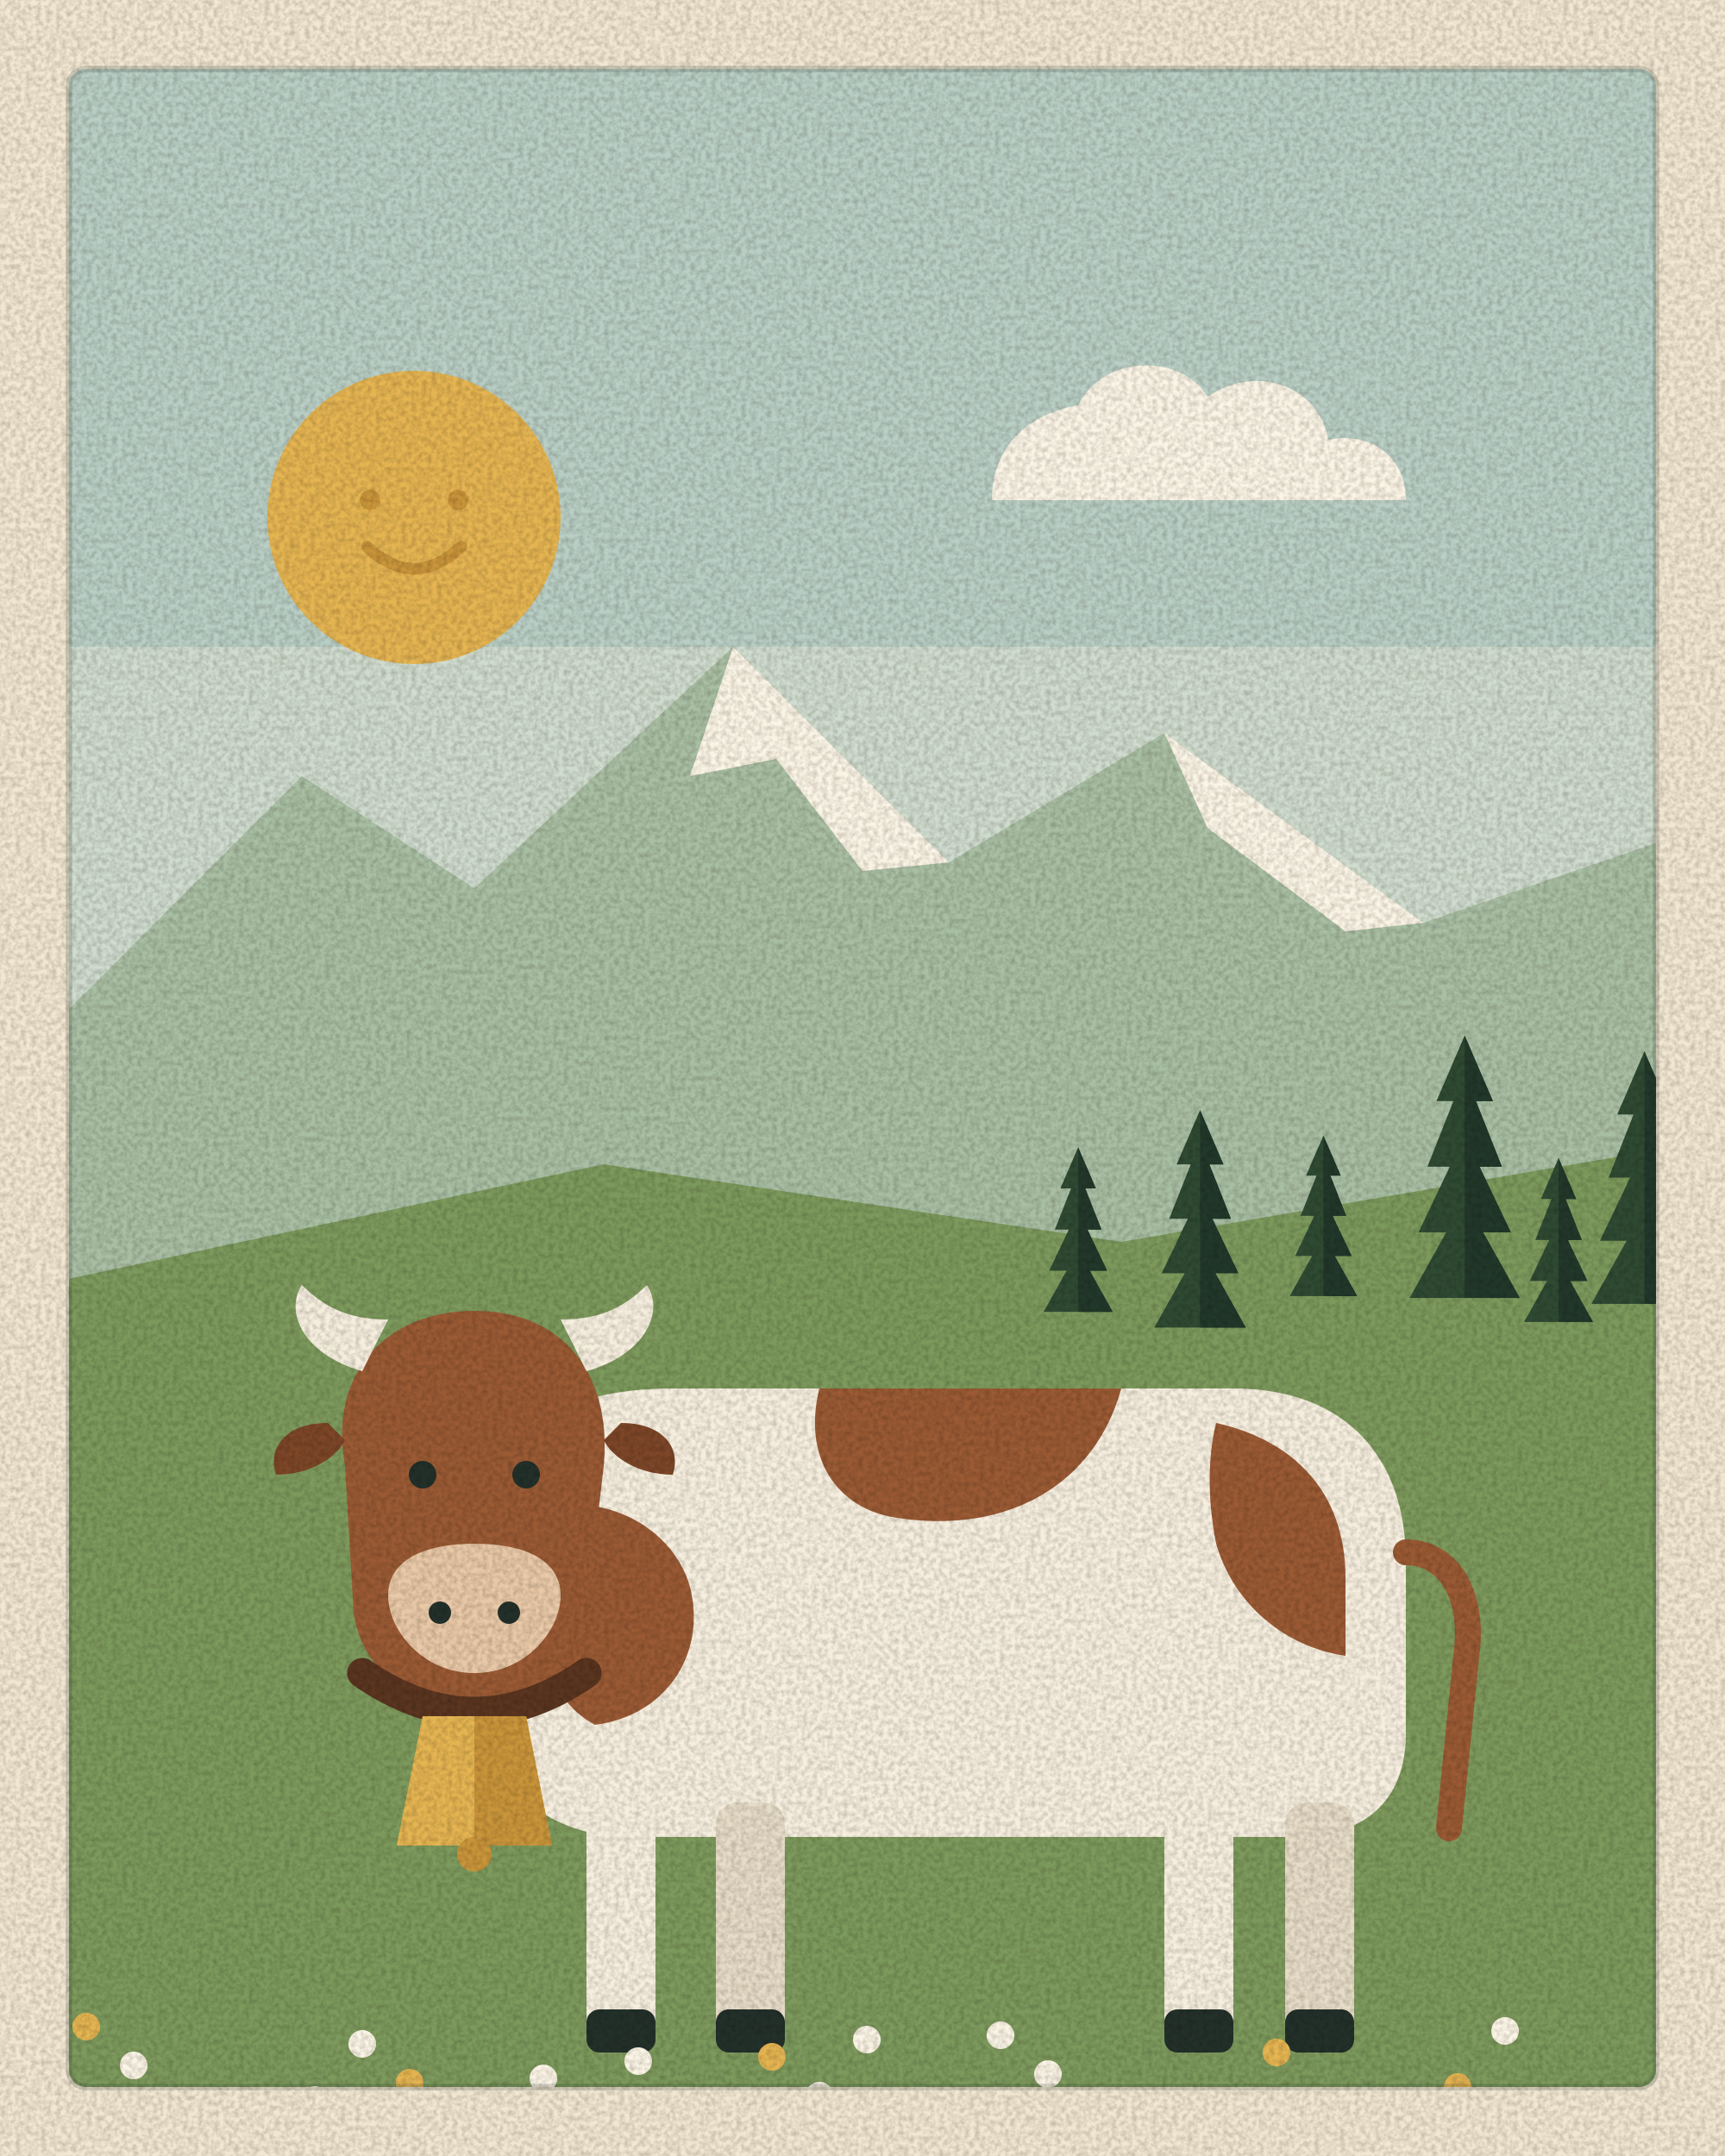
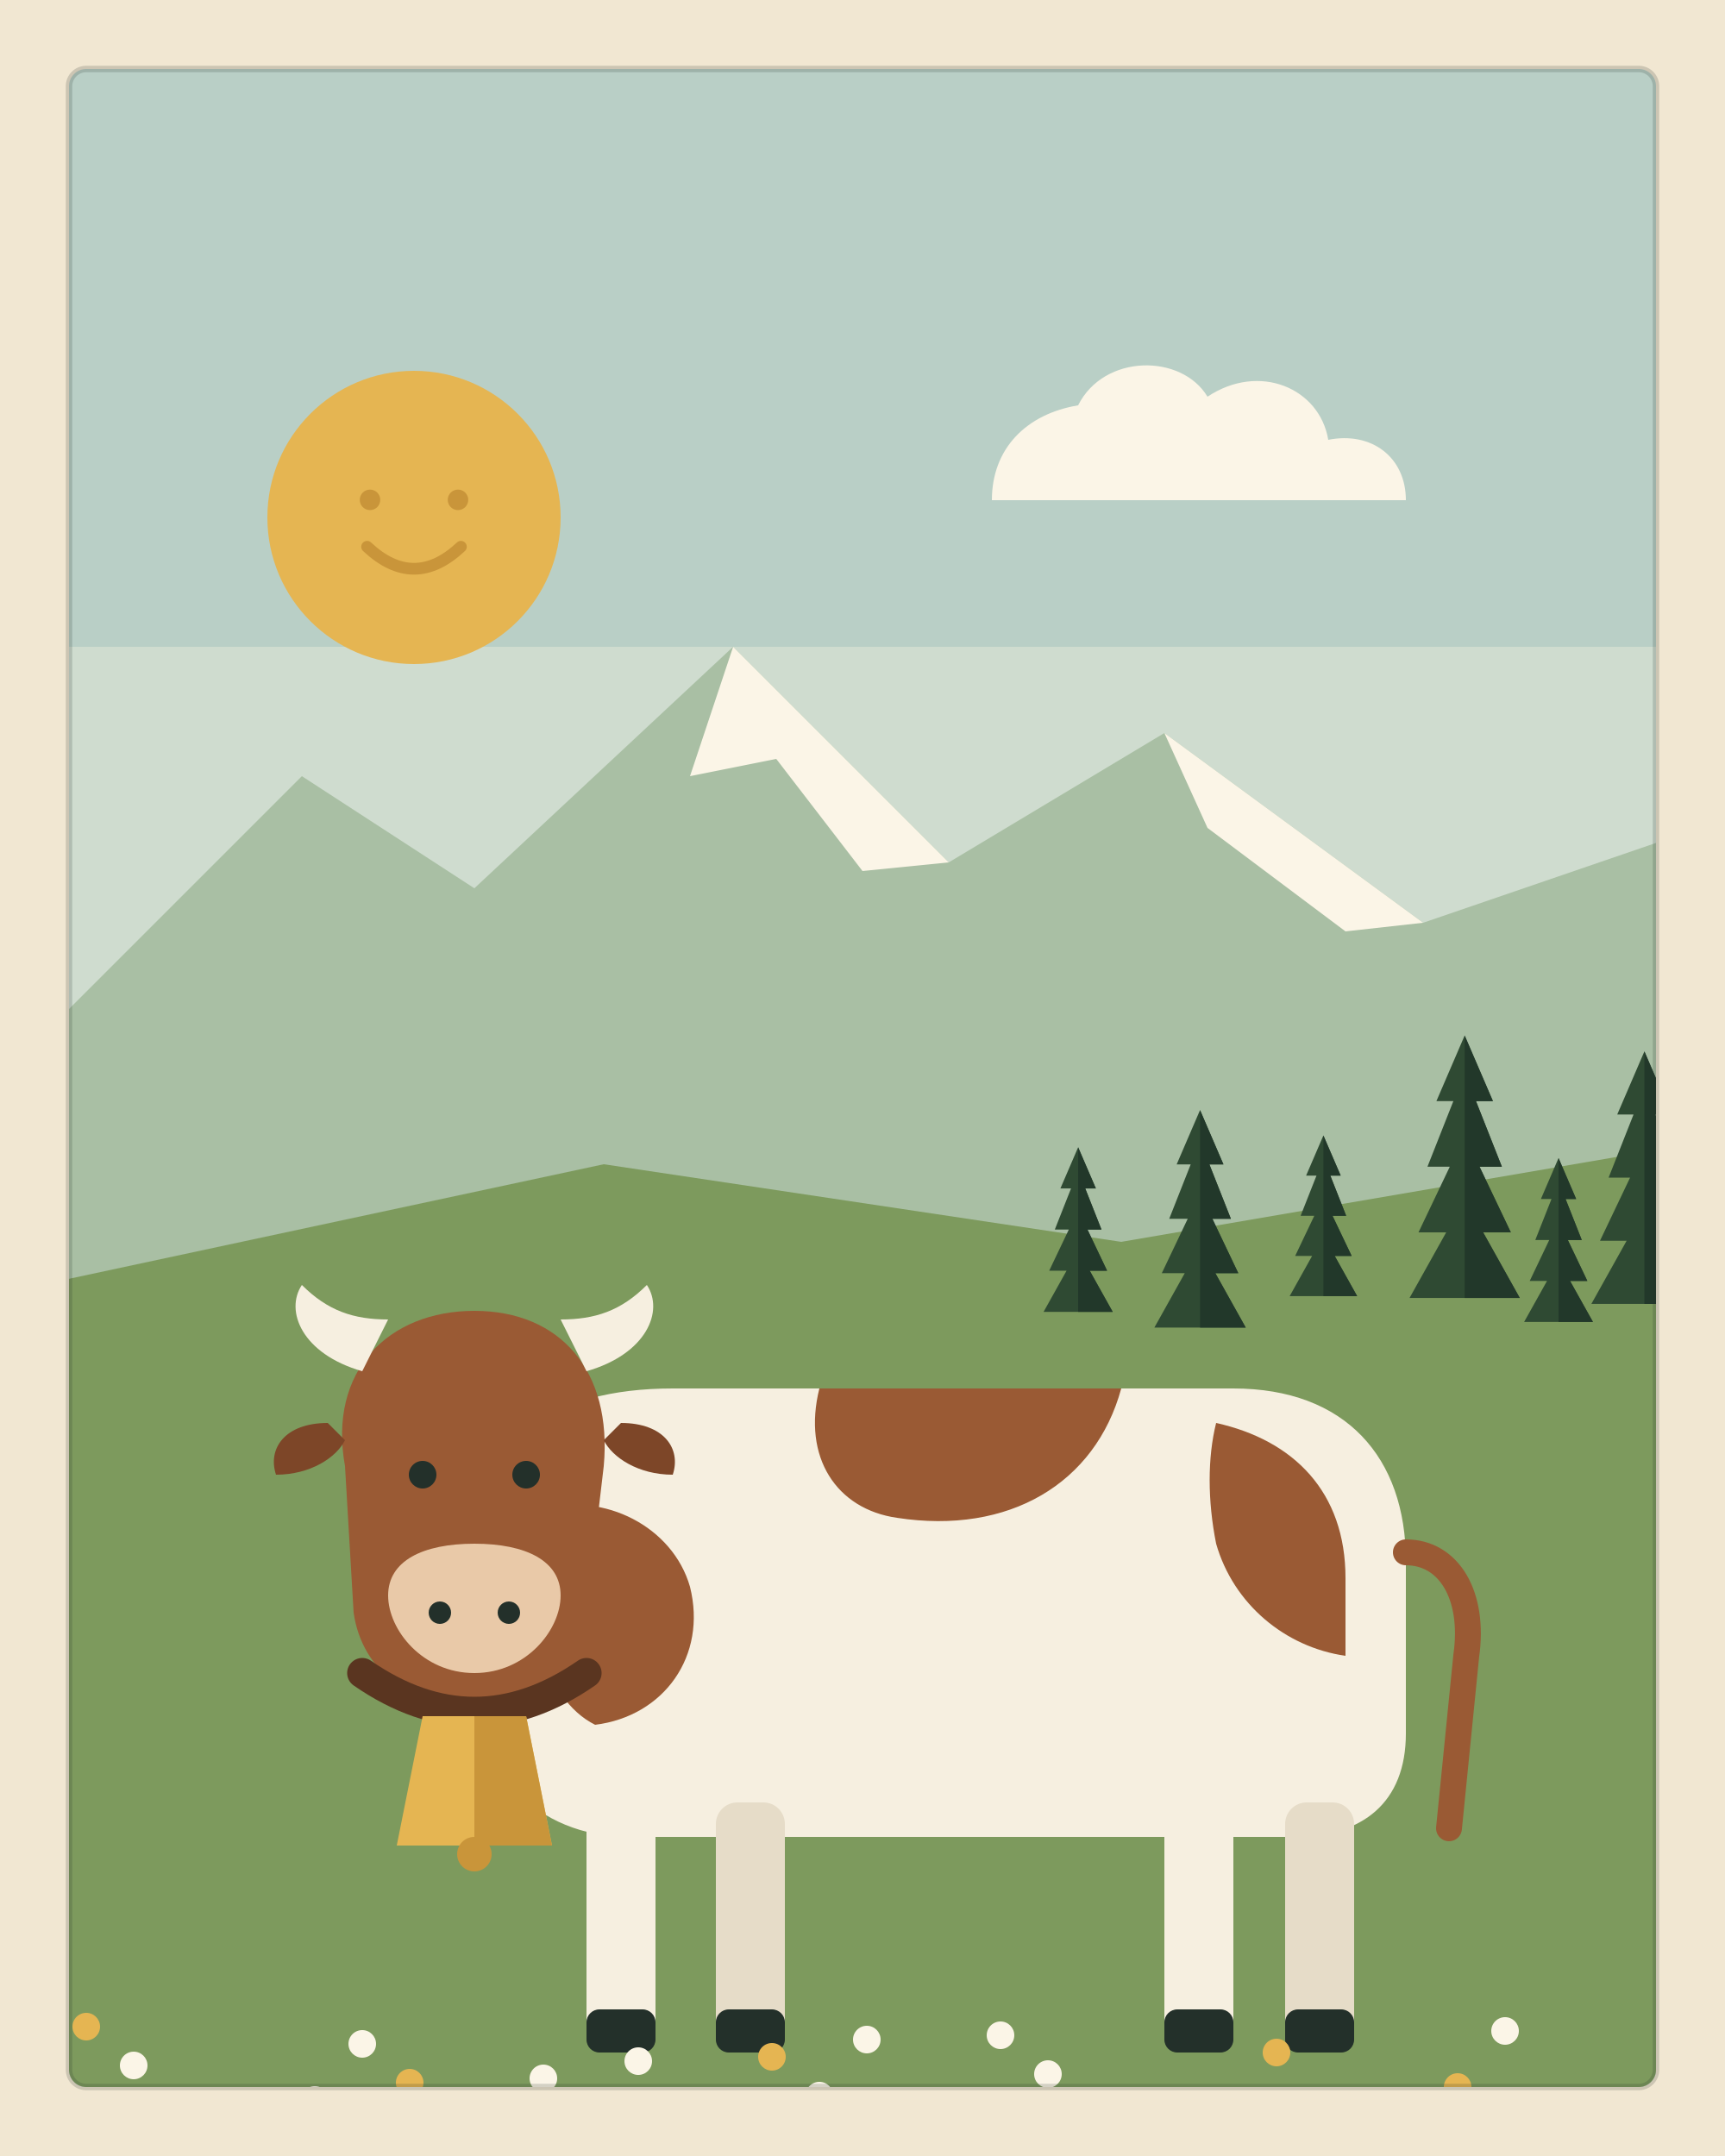
<svg xmlns="http://www.w3.org/2000/svg" preserveAspectRatio="xMidYMid slice" class="sp-art" viewBox="0 0 400 500" role="img" aria-label="A cow with her bell in an alpine meadow as a vintage Swiss poster">
  <defs>
    <filter id="v-cow-grain" x="0" y="0" width="100%" height="100%">
      <feTurbulence type="fractalNoise" baseFrequency=".85" numOctaves="2" seed="4" stitchTiles="stitch" />
      <feColorMatrix type="matrix" values="0 0 0 0 .14  0 0 0 0 .12  0 0 0 0 .09  0 0 0 .55 -.18" />
    </filter>
    <clipPath id="v-cow-clip">
      <rect x="16" y="16" width="368" height="468" rx="4" />
    </clipPath>
  </defs>
  <rect width="400" height="500" fill="#f1e7d2" />
  <g clip-path="url(#v-cow-clip)">
    <rect width="400" height="500" fill="#b9cfc6" />
    <rect y="150" width="400" height="350" fill="#cfdccf" />
    <rect y="240" width="400" height="260" fill="#e6e2cf" />
    <circle cx="96" cy="120" r="34" fill="#e5b552" />
    <circle cx="85.8" cy="115.92" r="2.38" fill="#c9953a" />
    <circle cx="106.2" cy="115.92" r="2.38" fill="#c9953a" />
    <path d="M85.12 126.8q10.88 10.2 21.76 0" fill="none" stroke="#c9953a" stroke-width="2.72" stroke-linecap="round" />
    <path transform="translate(230 96) scale(1)" d="M0 20h96c0-10-8-16-18-14-2-12-16-18-28-10-6-10-24-10-30 2C8 0 0 8 0 20z" fill="#fbf5e7" />
    <polygon points="0,250 70,180 110,206 170,150 220,200 270,170 330,214 400,190 400,320 0,320" fill="#a9bfa4" />
    <polygon points="170,150 220,200 200,202 180,176 160,180" fill="#fbf5e7" />
    <polygon points="270,170 330,214 312,216 280,192" fill="#fbf5e7" />
    <polygon points="0,300 140,270 260,288 400,264 400,500 0,500" fill="#7d9a5d" />
    <polygon points="250.004,266.063 254.112,275.607 251.647,275.607 255.415,285.15 252.168,285.15 256.718,294.694 252.689,294.694 258.02,304.238 241.987,304.238 247.318,294.694 243.29,294.694 247.839,285.15 244.592,285.15 248.36,275.607 245.895,275.607" fill="#2f4a33" />
    <polygon points="250.004,266.063 250.004,266.063 254.112,275.607 251.647,275.607 255.415,285.15 252.168,285.15 256.718,294.694 252.689,294.694 258.02,304.238 250.004,304.238" fill="#22382a" />
    <polygon points="278.272,257.435 283.701,270.046 280.444,270.046 285.422,282.656 281.132,282.656 287.144,295.267 281.821,295.267 288.865,307.877 267.679,307.877 274.724,295.267 269.401,295.267 275.412,282.656 271.122,282.656 276.101,270.046 272.843,270.046" fill="#2f4a33" />
    <polygon points="278.272,257.435 278.272,257.435 283.701,270.046 280.444,270.046 285.422,282.656 281.132,282.656 287.144,295.267 281.821,295.267 288.865,307.877 278.272,307.877" fill="#22382a" />
    <polygon points="306.876,263.327 310.885,272.641 308.48,272.641 312.157,281.955 308.988,281.955 313.428,291.268 309.497,291.268 314.699,300.582 299.052,300.582 304.255,291.268 300.324,291.268 304.763,281.955 301.595,281.955 305.272,272.641 302.866,272.641" fill="#2f4a33" />
    <polygon points="306.876,263.327 306.876,263.327 310.885,272.641 308.48,272.641 312.157,281.955 308.988,281.955 313.428,291.268 309.497,291.268 314.699,300.582 306.876,300.582" fill="#22382a" />
    <polygon points="339.632,240.139 346.184,255.359 342.253,255.359 348.262,270.579 343.084,270.579 350.339,285.799 343.915,285.799 352.417,301.019 326.847,301.019 335.349,285.799 328.925,285.799 336.18,270.579 331.002,270.579 337.011,255.359 333.08,255.359" fill="#2f4a33" />
    <polygon points="339.632,240.139 339.632,240.139 346.184,255.359 342.253,255.359 348.262,270.579 343.084,270.579 350.339,285.799 343.915,285.799 352.417,301.019 339.632,301.019" fill="#22382a" />
    <polygon points="361.399,268.565 365.49,278.067 363.035,278.067 366.787,287.569 363.554,287.569 368.084,297.071 364.073,297.071 369.381,306.573 353.417,306.573 358.725,297.071 354.714,297.071 359.244,287.569 356.011,287.569 359.763,278.067 357.308,278.067" fill="#2f4a33" />
    <polygon points="361.399,268.565 361.399,268.565 365.49,278.067 363.035,278.067 366.787,287.569 363.554,287.569 368.084,297.071 364.073,297.071 369.381,306.573 361.399,306.573" fill="#22382a" />
    <polygon points="381.311,243.829 387.613,258.468 383.831,258.468 389.611,273.108 384.631,273.108 391.609,287.747 385.43,287.747 393.608,302.386 369.013,302.386 377.191,287.747 371.012,287.747 377.99,273.108 373.01,273.108 378.79,258.468 375.008,258.468" fill="#2f4a33" />
    <polygon points="381.311,243.829 381.311,243.829 387.613,258.468 383.831,258.468 389.611,273.108 384.631,273.108 391.609,287.747 385.43,287.747 393.608,302.386 381.311,302.386" fill="#22382a" />
    <g transform="translate(70 300)">
      <path d="M40 60c0-26 18-38 46-38h130c26 0 40 16 40 40v40c0 16-10 24-26 24H76c-22 0-36-16-36-36z" fill="#f6efe0" />
      <path d="M120 22h70c-6 22-26 34-52 30-14-2-22-14-18-30zM212 30c18 4 30 16 30 36v18c-14-2-26-12-30-26-2-10-2-20 0-28zM56 50c14-4 30 4 34 18 4 16-6 30-22 32-12-6-18-26-12-50z" fill="#9a5a34" />
      <rect x="66" y="118" width="16" height="56" rx="5" fill="#f6efe0" />
      <rect x="96" y="118" width="16" height="56" rx="5" fill="#e6dcc8" />
      <rect x="200" y="118" width="16" height="56" rx="5" fill="#f6efe0" />
      <rect x="228" y="118" width="16" height="56" rx="5" fill="#e6dcc8" />
      <rect x="66" y="166" width="16" height="10" rx="3" fill="#23302a" />
      <rect x="96" y="166" width="16" height="10" rx="3" fill="#23302a" />
      <rect x="200" y="166" width="16" height="10" rx="3" fill="#23302a" />
      <rect x="228" y="166" width="16" height="10" rx="3" fill="#23302a" />
      <path d="M256 60c10 0 16 10 14 24l-4 40" fill="none" stroke="#9a5a34" stroke-width="6" stroke-linecap="round" />
      <path d="M10 40c-4-22 10-36 30-36s32 14 30 36l-4 34c-2 14-12 22-26 22S14 88 12 74z" fill="#9a5a34" />
      <path d="M20 70c0-8 8-12 20-12s20 4 20 12-8 18-20 18-20-10-20-18z" fill="#e9c9a8" />
      <circle cx="32" cy="74" r="2.6" fill="#23302a" />
      <circle cx="48" cy="74" r="2.6" fill="#23302a" />
      <path d="M14 18c-14-4-18-14-14-20 6 6 12 8 20 8zM66 18c14-4 18-14 14-20-6 6-12 8-20 8z" fill="#f6efe0" />
      <path d="M6 30c-10 0-14 6-12 12 8 0 14-4 16-8zM74 30c10 0 14 6 12 12-8 0-14-4-16-8z" fill="#7d4628" />
      <circle cx="28" cy="42" r="3.2" fill="#23302a" />
      <circle cx="52" cy="42" r="3.2" fill="#23302a" />
      <path d="M14 88q26 18 52 0" fill="none" stroke="#5a3520" stroke-width="7" stroke-linecap="round" />
      <path d="M28 98h24l6 30H22z" fill="#e5b552" />
      <path d="M40 98h12l6 30H40z" fill="#c9953a" />
      <circle cx="40" cy="130" r="4" fill="#c9953a" />
    </g>
    <circle cx="20" cy="470" r="3.2" fill="#e5b552" />
    <circle cx="73" cy="487" r="3.2" fill="#fbf5e7" />
    <circle cx="126" cy="482" r="3.2" fill="#fbf5e7" />
    <circle cx="179" cy="477" r="3.2" fill="#e5b552" />
    <circle cx="232" cy="472" r="3.2" fill="#fbf5e7" />
    <circle cx="285" cy="489" r="3.2" fill="#fbf5e7" />
    <circle cx="338" cy="484" r="3.2" fill="#e5b552" />
    <circle cx="31" cy="479" r="3.2" fill="#fbf5e7" />
    <circle cx="84" cy="474" r="3.2" fill="#fbf5e7" />
    <circle cx="137" cy="491" r="3.2" fill="#e5b552" />
    <circle cx="190" cy="486" r="3.2" fill="#fbf5e7" />
    <circle cx="243" cy="481" r="3.2" fill="#fbf5e7" />
    <circle cx="296" cy="476" r="3.2" fill="#e5b552" />
    <circle cx="349" cy="471" r="3.2" fill="#fbf5e7" />
    <circle cx="42" cy="488" r="3.2" fill="#fbf5e7" />
    <circle cx="95" cy="483" r="3.2" fill="#e5b552" />
    <circle cx="148" cy="478" r="3.2" fill="#fbf5e7" />
    <circle cx="201" cy="473" r="3.2" fill="#fbf5e7" />
  </g>
  <rect x="16" y="16" width="368" height="468" rx="4" fill="none" stroke="#23302a" stroke-opacity=".18" stroke-width="1.5" />
-   <rect width="400" height="500" filter="url(#v-cow-grain)" style="mix-blend-mode:multiply" />
</svg>
